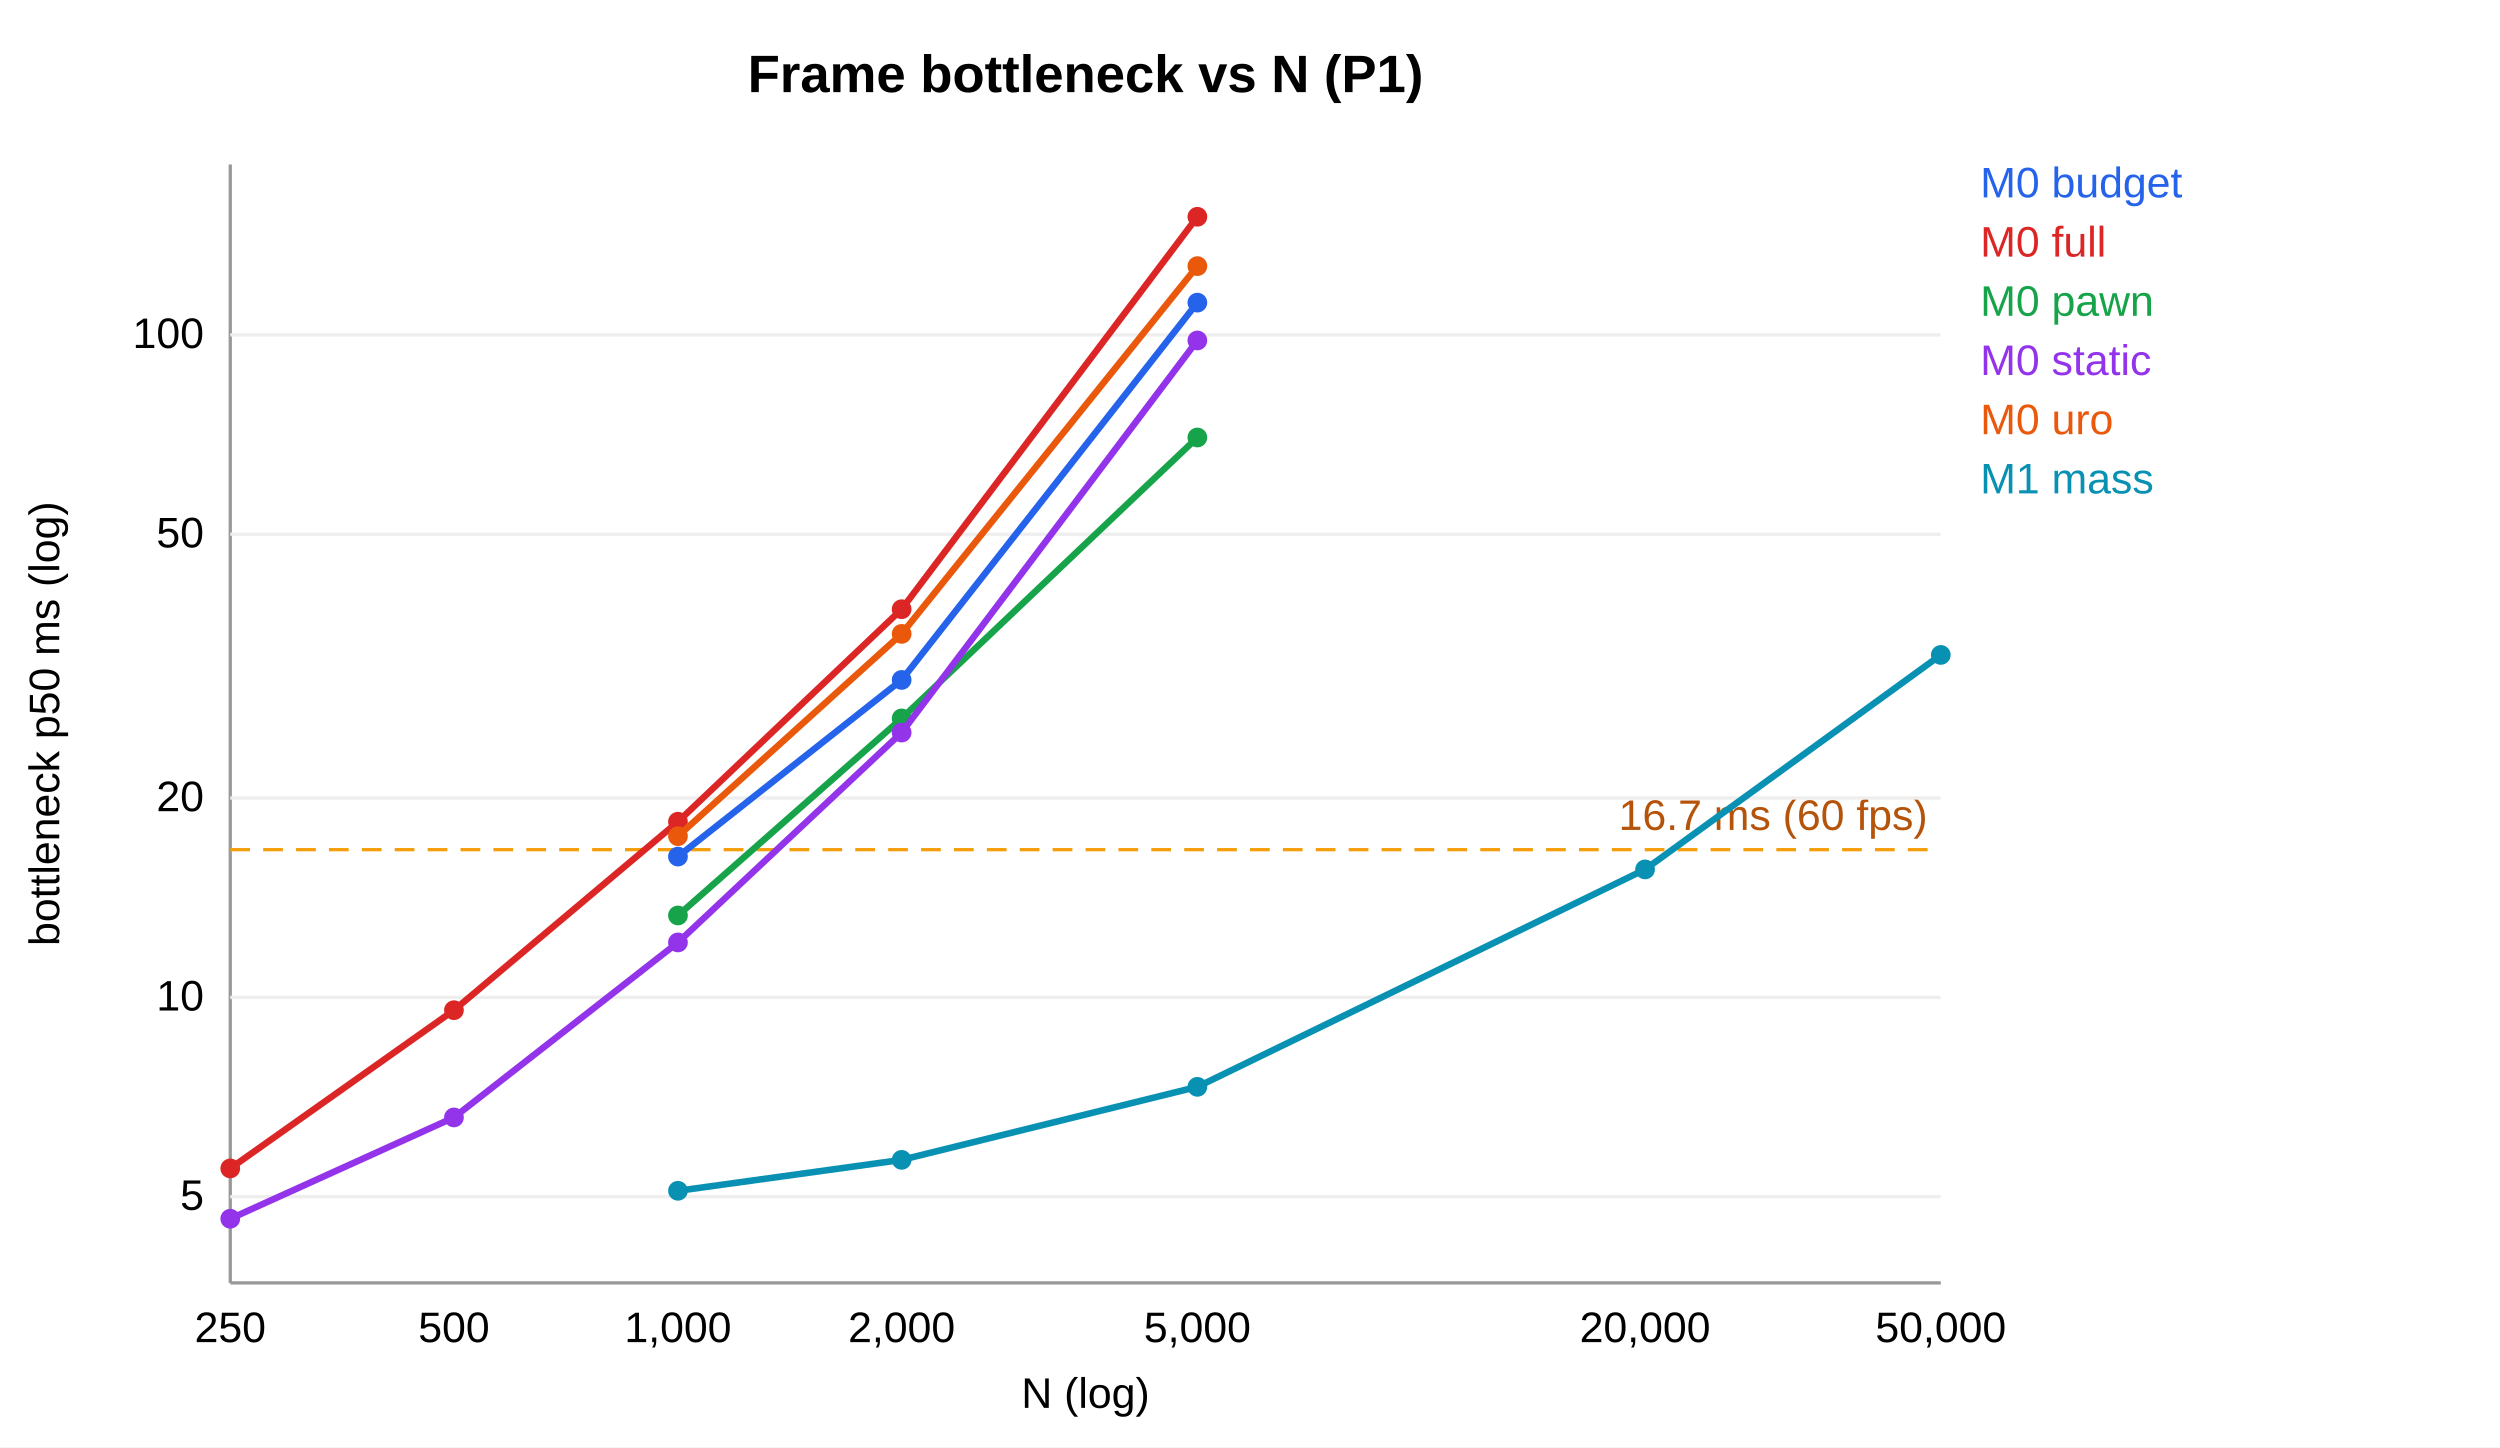
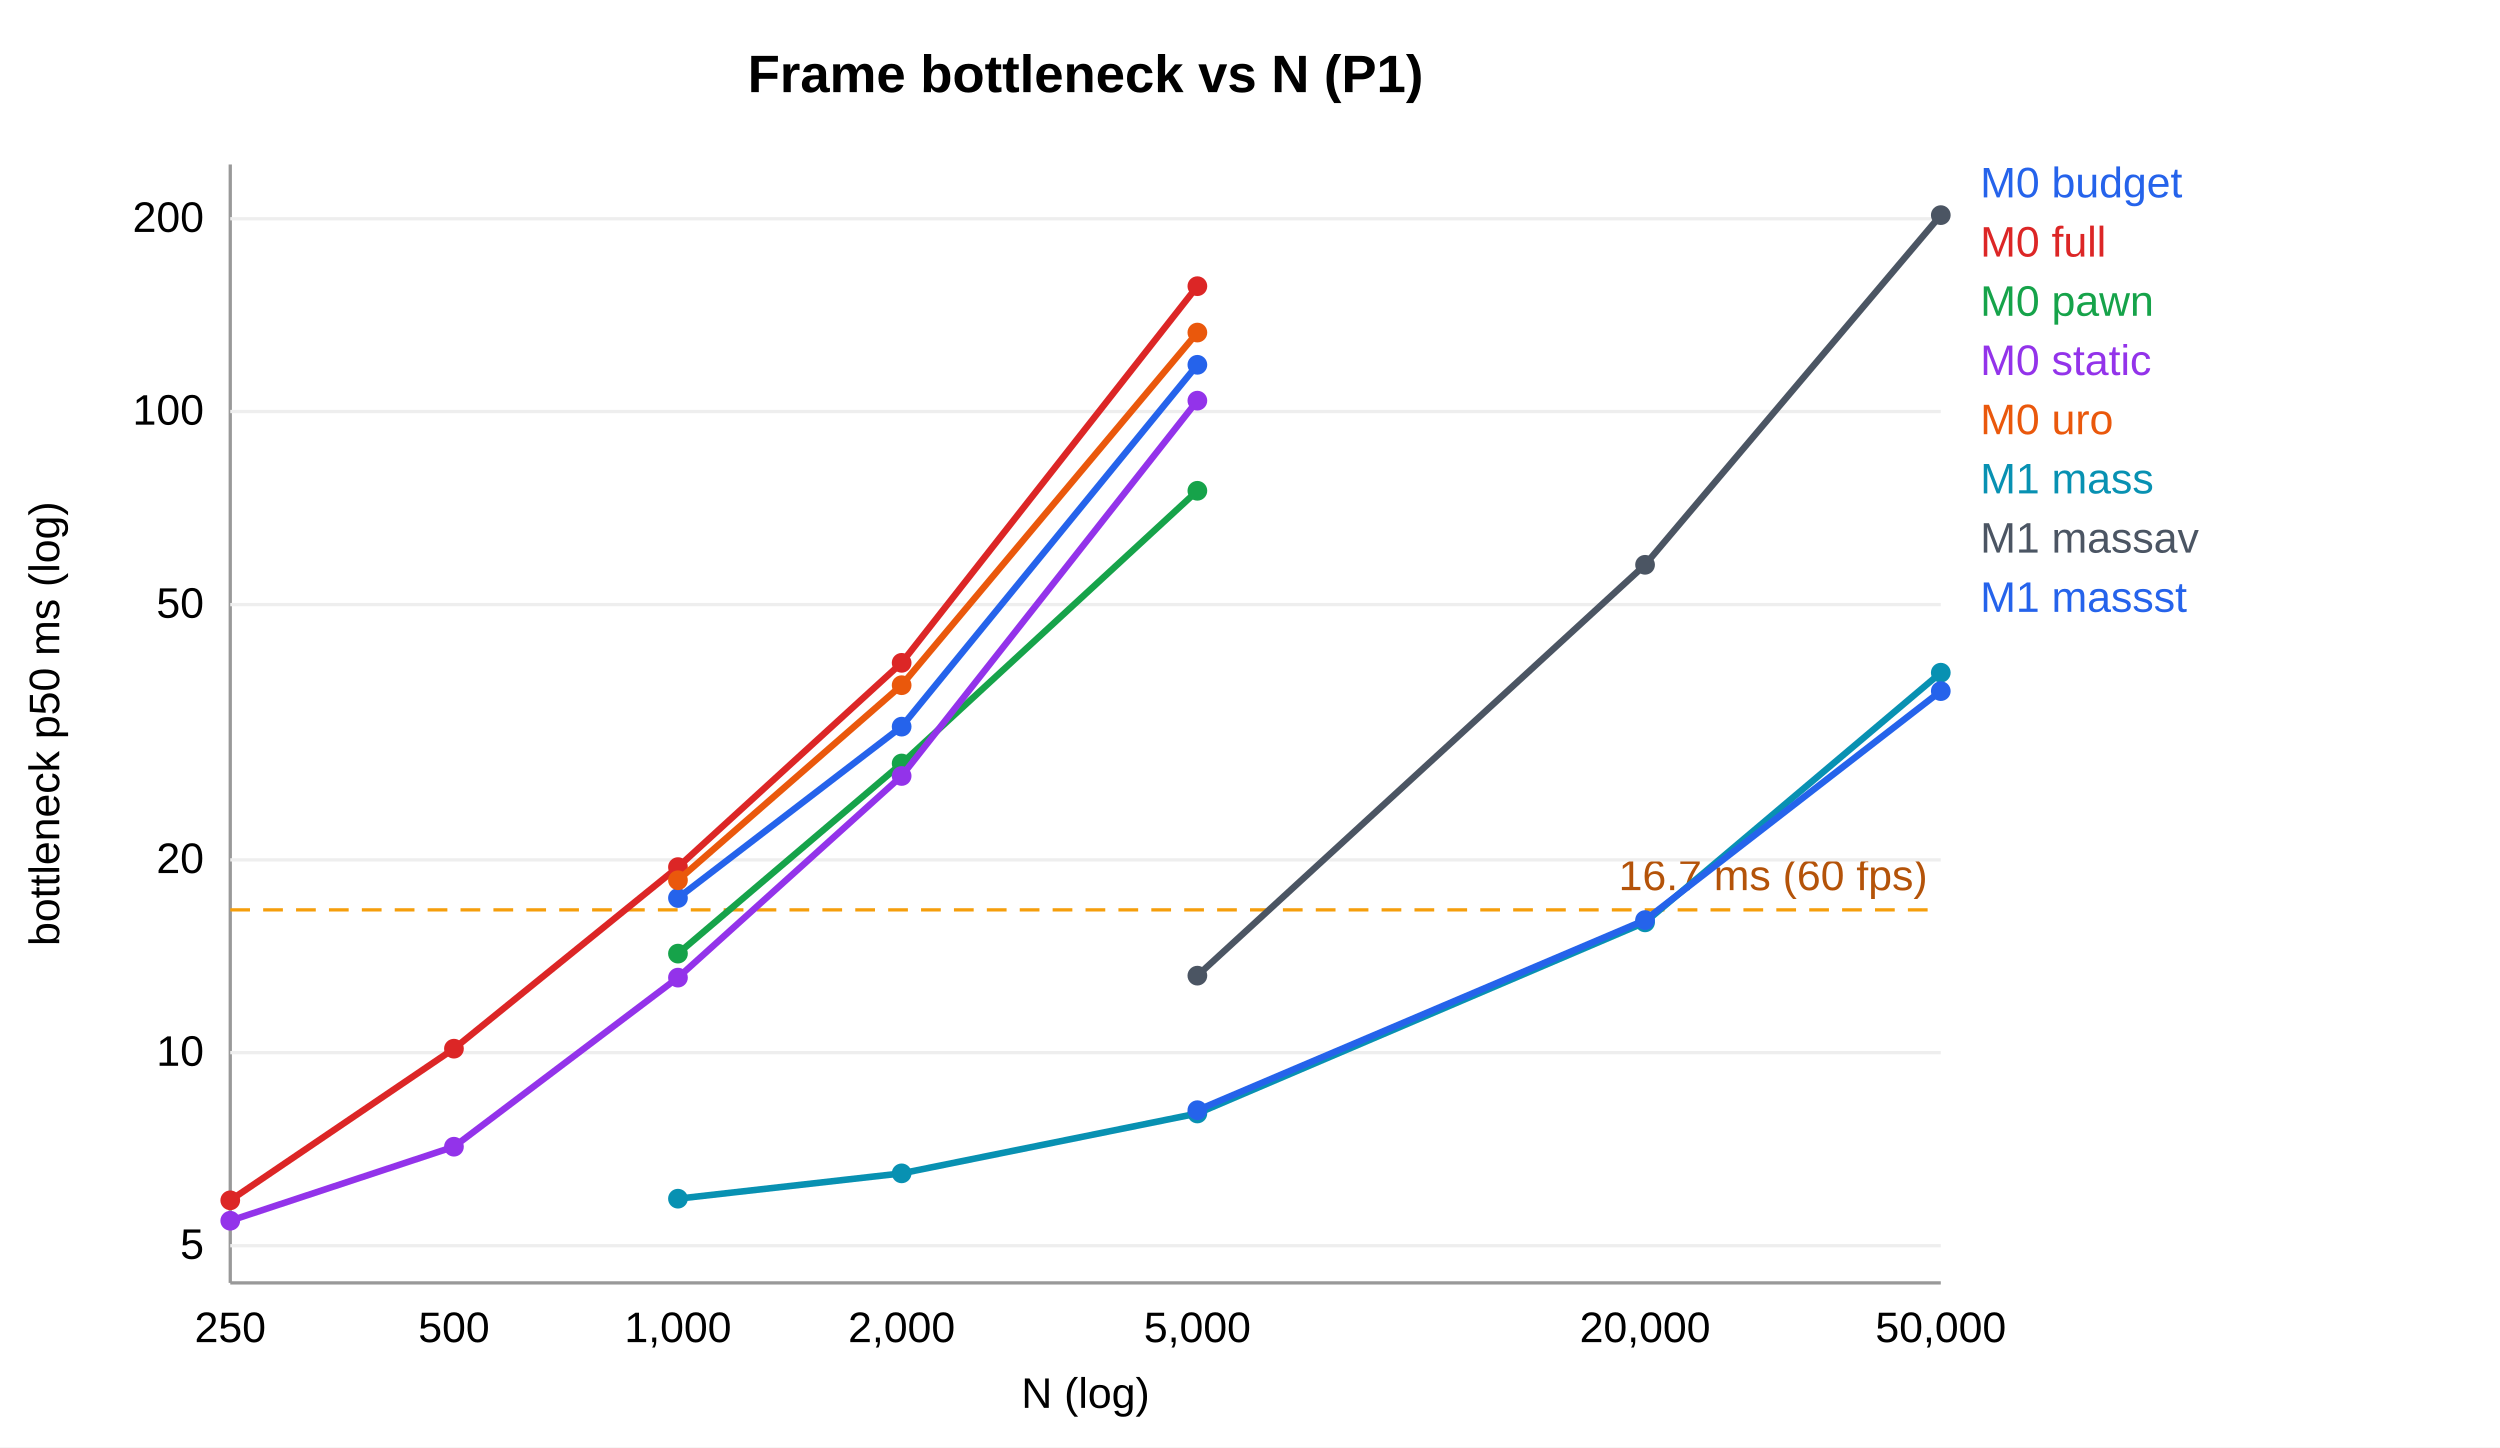
<svg xmlns="http://www.w3.org/2000/svg" width="760" height="440" viewBox="0 0 760 440" font-family="Segoe UI, Arial, sans-serif" font-size="13">
  <rect width="100%" height="100%" fill="white" />
  <text x="330.0" y="28" text-anchor="middle" font-size="16" font-weight="600">Frame bottleneck vs N (P1)</text>
  <line x1="70" y1="390" x2="590" y2="390" stroke="#999" />
  <line x1="70" y1="50" x2="70" y2="390" stroke="#999" />
-   <line x1="70" y1="258.3" x2="590" y2="258.3" stroke="#f59e0b" stroke-dasharray="6 4" />
-   <text x="586" y="252.3" text-anchor="end" fill="#b45309">16.7 ms (60 fps)</text>
+   <line x1="70" y1="276.6" x2="590" y2="276.6" stroke="#f59e0b" stroke-dasharray="6 4" />
+   <text x="586" y="270.6" text-anchor="end" fill="#b45309">16.7 ms (60 fps)</text>
  <text x="70.0" y="408" text-anchor="middle">250</text>
  <text x="138.0" y="408" text-anchor="middle">500</text>
  <text x="206.1" y="408" text-anchor="middle">1,000</text>
  <text x="274.1" y="408" text-anchor="middle">2,000</text>
  <text x="364.0" y="408" text-anchor="middle">5,000</text>
  <text x="500.1" y="408" text-anchor="middle">20,000</text>
  <text x="590.0" y="408" text-anchor="middle">50,000</text>
-   <text x="62" y="367.8" text-anchor="end">5</text>
-   <line x1="70" y1="363.8" x2="590" y2="363.8" stroke="#eee" />
-   <text x="62" y="307.2" text-anchor="end">10</text>
-   <line x1="70" y1="303.2" x2="590" y2="303.2" stroke="#eee" />
-   <text x="62" y="246.6" text-anchor="end">20</text>
-   <line x1="70" y1="242.6" x2="590" y2="242.6" stroke="#eee" />
-   <text x="62" y="166.4" text-anchor="end">50</text>
-   <line x1="70" y1="162.4" x2="590" y2="162.4" stroke="#eee" />
-   <text x="62" y="105.8" text-anchor="end">100</text>
-   <line x1="70" y1="101.8" x2="590" y2="101.8" stroke="#eee" />
+   <text x="62" y="382.7" text-anchor="end">5</text>
+   <line x1="70" y1="378.7" x2="590" y2="378.7" stroke="#eee" />
+   <text x="62" y="324.0" text-anchor="end">10</text>
+   <line x1="70" y1="320.0" x2="590" y2="320.0" stroke="#eee" />
+   <text x="62" y="265.4" text-anchor="end">20</text>
+   <line x1="70" y1="261.4" x2="590" y2="261.4" stroke="#eee" />
+   <text x="62" y="187.8" text-anchor="end">50</text>
+   <line x1="70" y1="183.8" x2="590" y2="183.8" stroke="#eee" />
+   <text x="62" y="129.1" text-anchor="end">100</text>
+   <line x1="70" y1="125.1" x2="590" y2="125.1" stroke="#eee" />
+   <text x="62" y="70.5" text-anchor="end">200</text>
+   <line x1="70" y1="66.5" x2="590" y2="66.5" stroke="#eee" />
  <text x="330.0" y="428" text-anchor="middle">N (log)</text>
  <text x="18" y="220.0" transform="rotate(-90 18 220.0)" text-anchor="middle">bottleneck p50 ms (log)</text>
-   <path d="M206.1,260.4 L274.1,206.7 L364.0,92.0" fill="none" stroke="#2563eb" stroke-width="2" />
-   <circle cx="206.1" cy="260.4" r="3" fill="#2563eb" />
-   <circle cx="274.1" cy="206.7" r="3" fill="#2563eb" />
-   <circle cx="364.0" cy="92.0" r="3" fill="#2563eb" />
+   <path d="M206.1,273.0 L274.1,220.9 L364.0,110.9" fill="none" stroke="#2563eb" stroke-width="2" />
+   <circle cx="206.1" cy="273.0" r="3" fill="#2563eb" />
+   <circle cx="274.1" cy="220.9" r="3" fill="#2563eb" />
+   <circle cx="364.0" cy="110.9" r="3" fill="#2563eb" />
  <text x="602" y="60" fill="#2563eb">M0 budget</text>
-   <path d="M70.0,355.2 L138.0,307.1 L206.1,249.8 L274.1,185.2 L364.0,65.9" fill="none" stroke="#dc2626" stroke-width="2" />
-   <circle cx="70.0" cy="355.2" r="3" fill="#dc2626" />
-   <circle cx="138.0" cy="307.1" r="3" fill="#dc2626" />
-   <circle cx="206.1" cy="249.8" r="3" fill="#dc2626" />
-   <circle cx="274.1" cy="185.2" r="3" fill="#dc2626" />
-   <circle cx="364.0" cy="65.9" r="3" fill="#dc2626" />
+   <path d="M70.0,364.9 L138.0,318.8 L206.1,263.6 L274.1,201.5 L364.0,87.0" fill="none" stroke="#dc2626" stroke-width="2" />
+   <circle cx="70.0" cy="364.9" r="3" fill="#dc2626" />
+   <circle cx="138.0" cy="318.8" r="3" fill="#dc2626" />
+   <circle cx="206.1" cy="263.6" r="3" fill="#dc2626" />
+   <circle cx="274.1" cy="201.5" r="3" fill="#dc2626" />
+   <circle cx="364.0" cy="87.0" r="3" fill="#dc2626" />
  <text x="602" y="78" fill="#dc2626">M0 full</text>
-   <path d="M206.1,278.3 L274.1,218.4 L364.0,133.0" fill="none" stroke="#16a34a" stroke-width="2" />
-   <circle cx="206.1" cy="278.3" r="3" fill="#16a34a" />
-   <circle cx="274.1" cy="218.4" r="3" fill="#16a34a" />
-   <circle cx="364.0" cy="133.0" r="3" fill="#16a34a" />
+   <path d="M206.1,289.9 L274.1,232.1 L364.0,149.2" fill="none" stroke="#16a34a" stroke-width="2" />
+   <circle cx="206.1" cy="289.9" r="3" fill="#16a34a" />
+   <circle cx="274.1" cy="232.1" r="3" fill="#16a34a" />
+   <circle cx="364.0" cy="149.2" r="3" fill="#16a34a" />
  <text x="602" y="96" fill="#16a34a">M0 pawn</text>
-   <path d="M70.0,370.5 L138.0,339.7 L206.1,286.5 L274.1,222.7 L364.0,103.5" fill="none" stroke="#9333ea" stroke-width="2" />
-   <circle cx="70.0" cy="370.5" r="3" fill="#9333ea" />
-   <circle cx="138.0" cy="339.7" r="3" fill="#9333ea" />
-   <circle cx="206.1" cy="286.5" r="3" fill="#9333ea" />
-   <circle cx="274.1" cy="222.7" r="3" fill="#9333ea" />
-   <circle cx="364.0" cy="103.5" r="3" fill="#9333ea" />
+   <path d="M70.0,371.1 L138.0,348.6 L206.1,297.2 L274.1,235.9 L364.0,121.8" fill="none" stroke="#9333ea" stroke-width="2" />
+   <circle cx="70.0" cy="371.1" r="3" fill="#9333ea" />
+   <circle cx="138.0" cy="348.6" r="3" fill="#9333ea" />
+   <circle cx="206.1" cy="297.2" r="3" fill="#9333ea" />
+   <circle cx="274.1" cy="235.9" r="3" fill="#9333ea" />
+   <circle cx="364.0" cy="121.8" r="3" fill="#9333ea" />
  <text x="602" y="114" fill="#9333ea">M0 static</text>
-   <path d="M206.1,254.2 L274.1,192.7 L364.0,80.9" fill="none" stroke="#ea580c" stroke-width="2" />
-   <circle cx="206.1" cy="254.2" r="3" fill="#ea580c" />
-   <circle cx="274.1" cy="192.7" r="3" fill="#ea580c" />
-   <circle cx="364.0" cy="80.9" r="3" fill="#ea580c" />
+   <path d="M206.1,267.6 L274.1,208.3 L364.0,101.1" fill="none" stroke="#ea580c" stroke-width="2" />
+   <circle cx="206.1" cy="267.6" r="3" fill="#ea580c" />
+   <circle cx="274.1" cy="208.3" r="3" fill="#ea580c" />
+   <circle cx="364.0" cy="101.1" r="3" fill="#ea580c" />
  <text x="602" y="132" fill="#ea580c">M0 uro</text>
-   <path d="M206.1,362.0 L274.1,352.6 L364.0,330.4 L500.1,264.3 L590.0,199.1" fill="none" stroke="#0891b2" stroke-width="2" />
-   <circle cx="206.1" cy="362.0" r="3" fill="#0891b2" />
-   <circle cx="274.1" cy="352.6" r="3" fill="#0891b2" />
-   <circle cx="364.0" cy="330.4" r="3" fill="#0891b2" />
-   <circle cx="500.1" cy="264.3" r="3" fill="#0891b2" />
-   <circle cx="590.0" cy="199.1" r="3" fill="#0891b2" />
+   <path d="M206.1,364.4 L274.1,356.7 L364.0,338.5 L500.1,280.4 L590.0,204.5" fill="none" stroke="#0891b2" stroke-width="2" />
+   <circle cx="206.1" cy="364.4" r="3" fill="#0891b2" />
+   <circle cx="274.1" cy="356.7" r="3" fill="#0891b2" />
+   <circle cx="364.0" cy="338.5" r="3" fill="#0891b2" />
+   <circle cx="500.1" cy="280.4" r="3" fill="#0891b2" />
+   <circle cx="590.0" cy="204.5" r="3" fill="#0891b2" />
  <text x="602" y="150" fill="#0891b2">M1 mass</text>
+   <path d="M364.0,296.6 L500.1,171.7 L590.0,65.4" fill="none" stroke="#4b5563" stroke-width="2" />
+   <circle cx="364.0" cy="296.6" r="3" fill="#4b5563" />
+   <circle cx="500.1" cy="171.7" r="3" fill="#4b5563" />
+   <circle cx="590.0" cy="65.4" r="3" fill="#4b5563" />
+   <text x="602" y="168" fill="#4b5563">M1 massav</text>
+   <path d="M364.0,337.5 L500.1,279.7 L590.0,210.1" fill="none" stroke="#2563eb" stroke-width="2" />
+   <circle cx="364.0" cy="337.5" r="3" fill="#2563eb" />
+   <circle cx="500.1" cy="279.7" r="3" fill="#2563eb" />
+   <circle cx="590.0" cy="210.1" r="3" fill="#2563eb" />
+   <text x="602" y="186" fill="#2563eb">M1 massst</text>
</svg>
